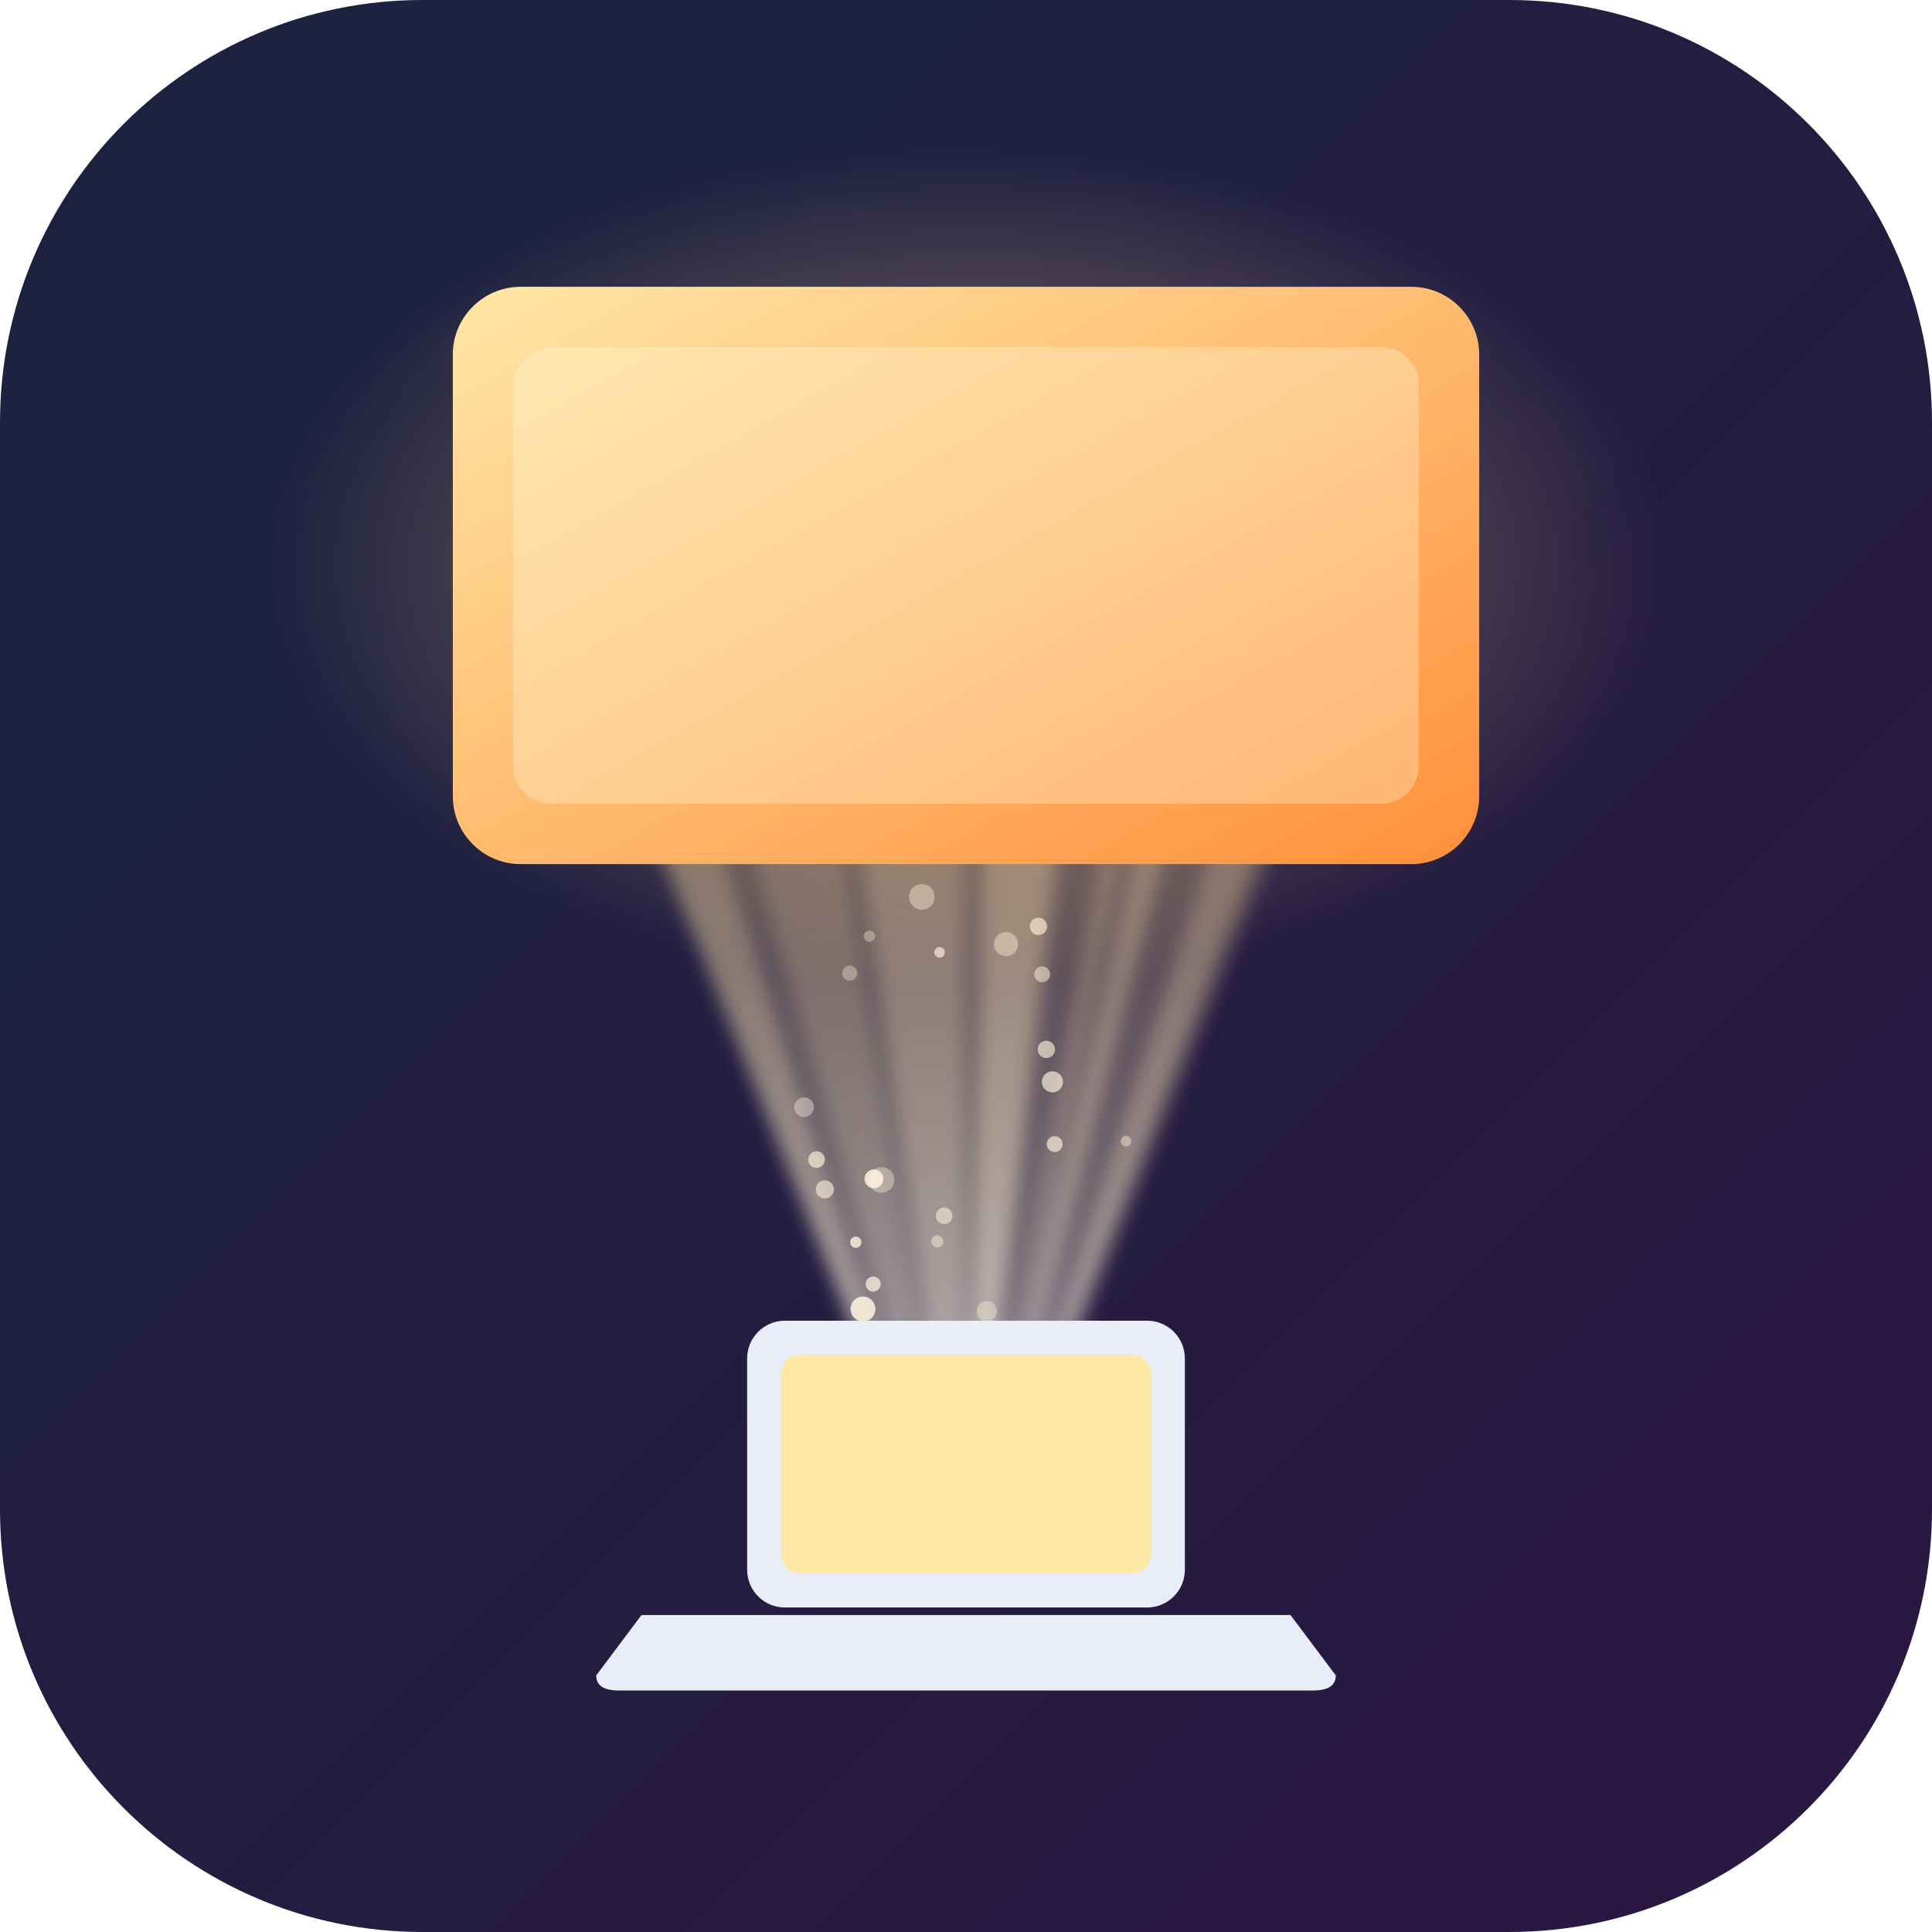
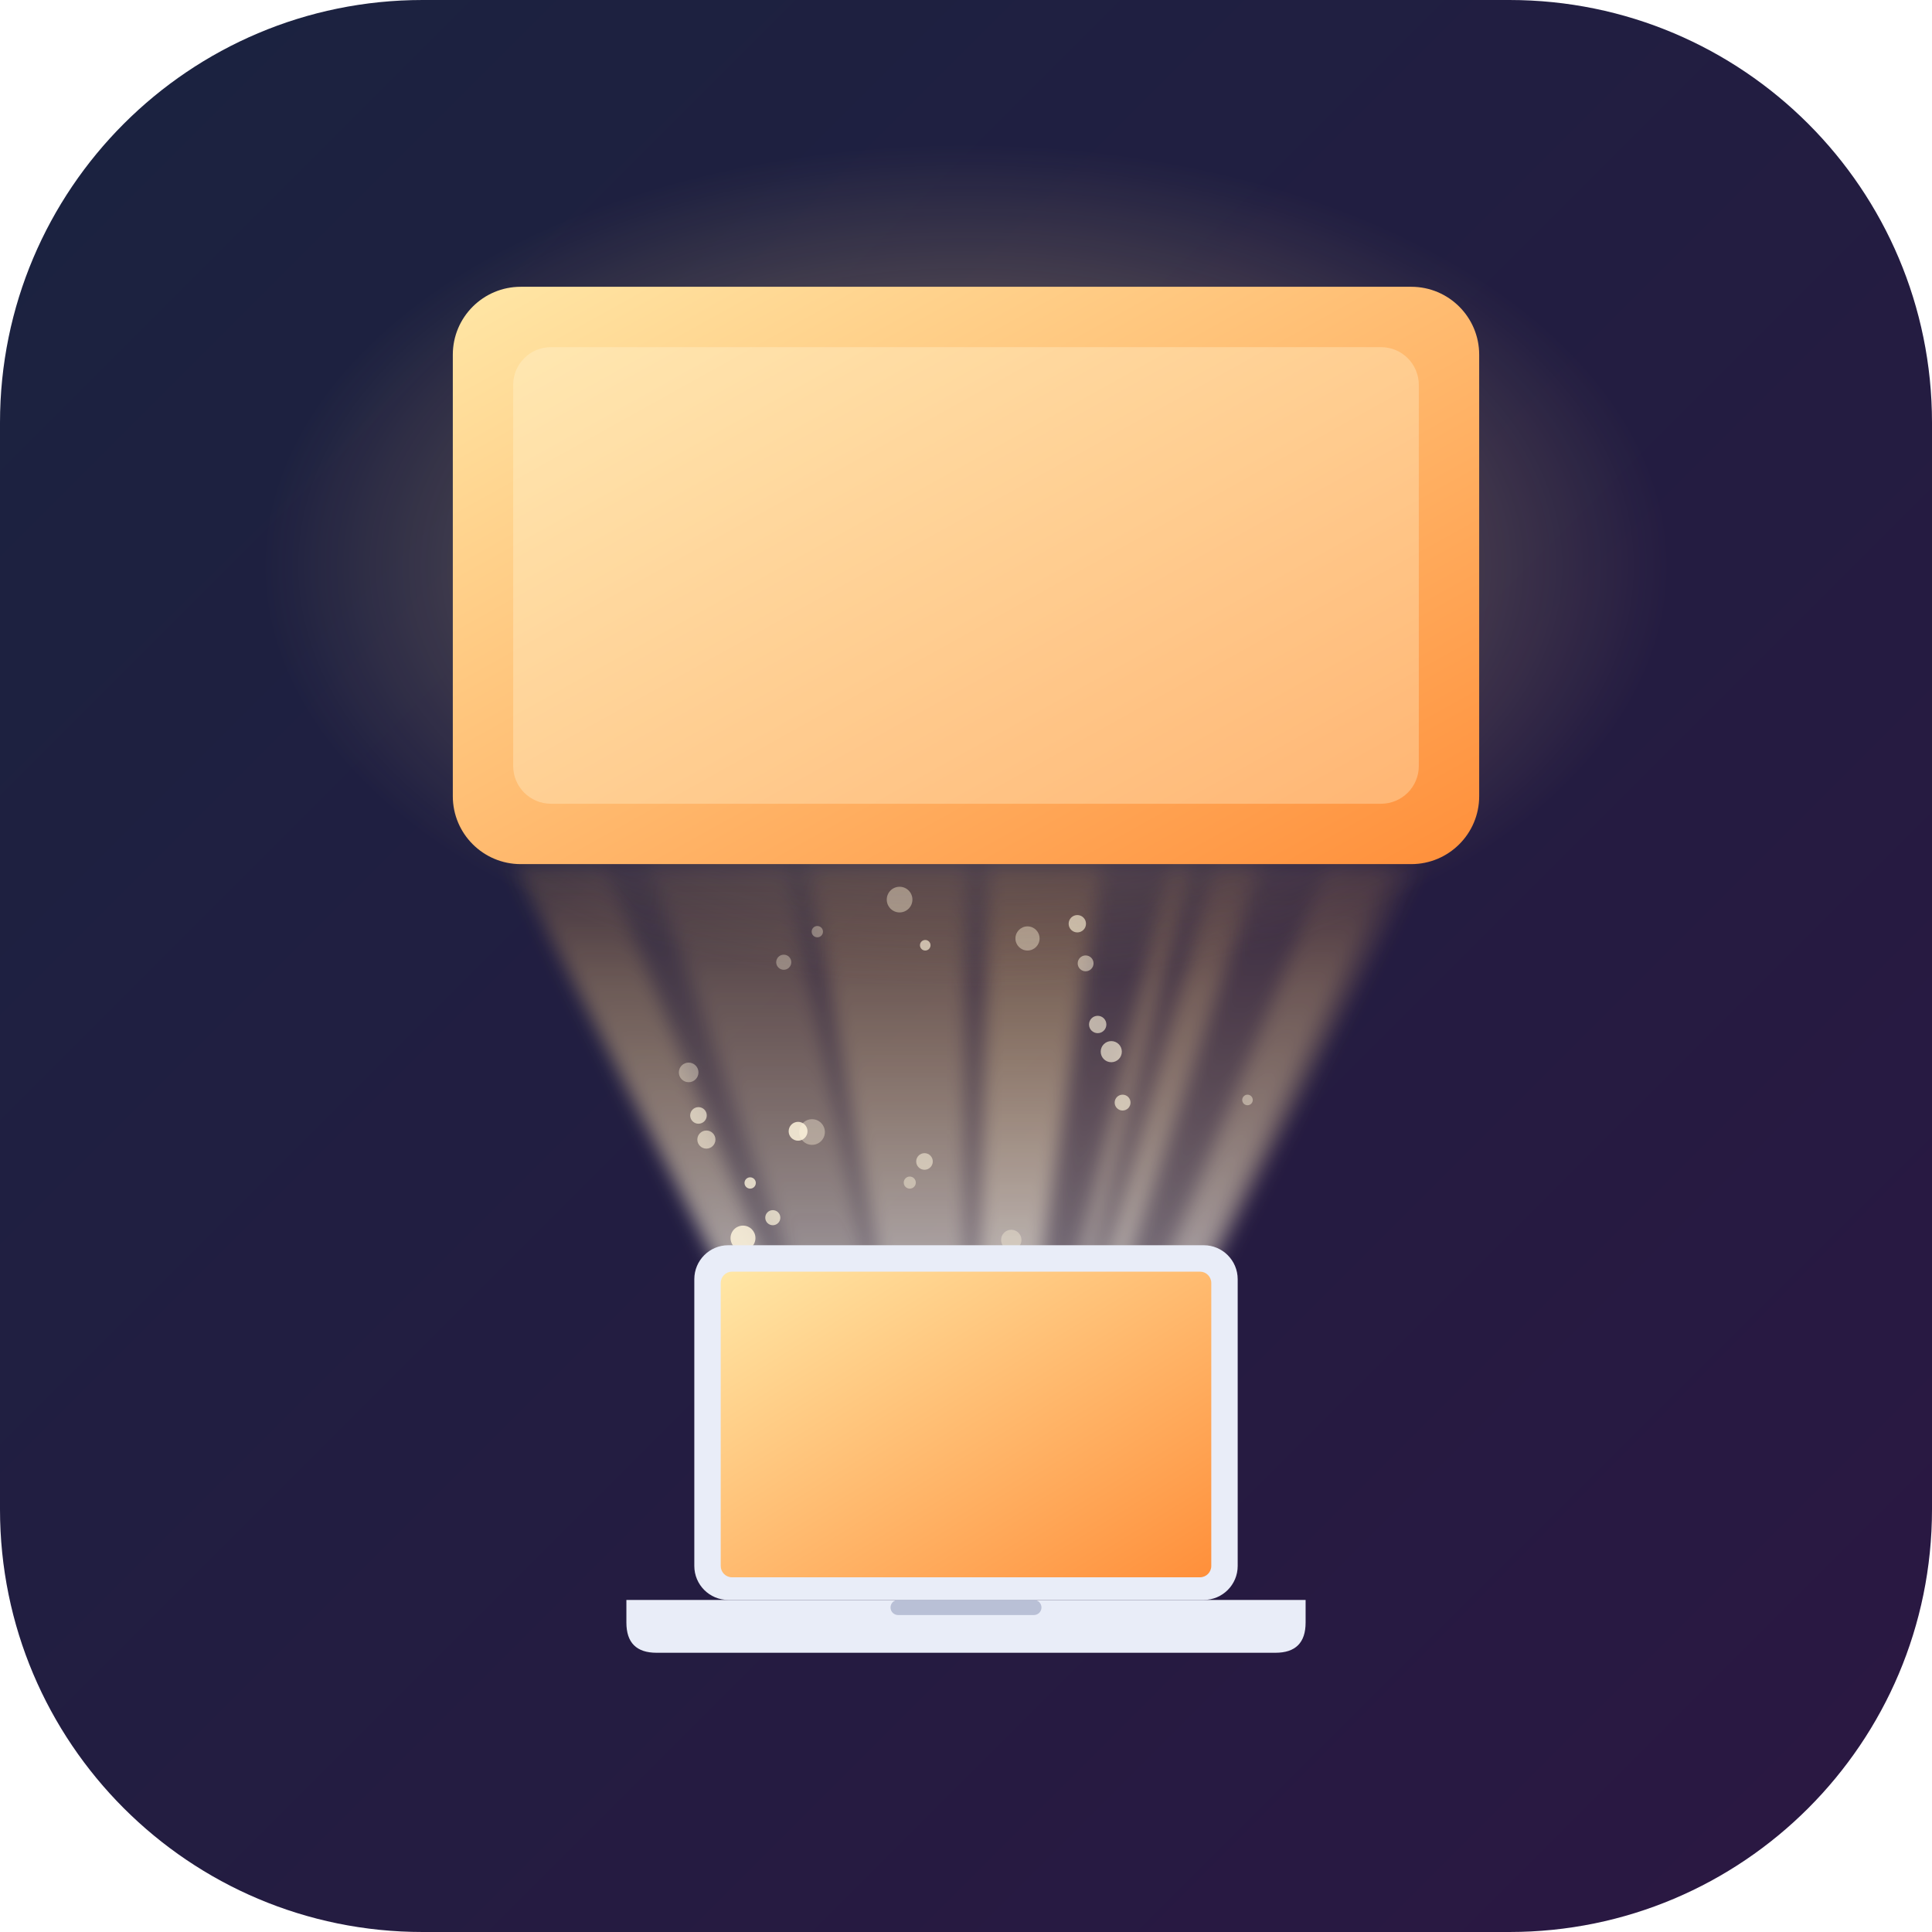
<svg xmlns="http://www.w3.org/2000/svg" width="512" height="512" viewBox="0 0 512 512">
  <defs>
    <linearGradient id="bg" x1="0" y1="0" x2="1" y2="1">
      <stop offset="0" stop-color="#1A2340" />
      <stop offset="1" stop-color="#2B1742" />
    </linearGradient>
    <linearGradient id="cone" x1="0" y1="1" x2="0" y2="0">
      <stop offset="0" stop-color="#FFF4D6" stop-opacity="0.38" />
      <stop offset="1" stop-color="#FFB547" stop-opacity="0.08" />
    </linearGradient>
    <linearGradient id="ray" x1="0" y1="1" x2="0" y2="0">
      <stop offset="0" stop-color="#FFFBEF" />
      <stop offset="0.7" stop-color="#FFD58A" stop-opacity="0.55" />
      <stop offset="1" stop-color="#FFB547" stop-opacity="0.15" />
    </linearGradient>
    <linearGradient id="screen" x1="0" y1="0" x2="1" y2="1">
      <stop offset="0" stop-color="#FFE7A6" />
      <stop offset="1" stop-color="#FF8F3A" />
    </linearGradient>
    <radialGradient id="halo" cx="0.5" cy="0.5" r="0.5">
      <stop offset="0" stop-color="#FFD98A" stop-opacity="0.5" />
      <stop offset="1" stop-color="#FFD98A" stop-opacity="0" />
    </radialGradient>
    <filter id="soft" x="-20%" y="-20%" width="140%" height="140%">
      <feGaussianBlur stdDeviation="2.4" />
    </filter>
  </defs>
  <rect width="512" height="512" rx="112" fill="url(#bg)" />
  <g filter="url(#soft)">
-     <path d="M230.0,362.0L282.0,362.0L392.0,90.0L120.0,90.0Z" fill="url(#cone)" />
-     <path d="M230.0,362.0L235.2,362.0L147.2,90.0L120.0,90.0Z" fill="url(#ray)" fill-opacity="0.37" />
-     <path d="M237.8,362.0L245.6,362.0L201.6,90.0L160.8,90.0Z" fill="url(#ray)" fill-opacity="0.27" />
-     <path d="M246.9,362.0L256.0,362.0L256.0,90.0L208.4,90.0Z" fill="url(#ray)" fill-opacity="0.40" />
-     <path d="M257.3,362.0L263.8,362.0L296.8,90.0L262.8,90.0Z" fill="url(#ray)" fill-opacity="0.51" />
-     <path d="M267.7,362.0L269.0,362.0L324.0,90.0L317.2,90.0Z" fill="url(#ray)" fill-opacity="0.43" />
-     <path d="M270.3,362.0L272.9,362.0L344.4,90.0L330.8,90.0Z" fill="url(#ray)" fill-opacity="0.42" />
-     <path d="M276.8,362.0L280.7,362.0L385.2,90.0L364.8,90.0Z" fill="url(#ray)" fill-opacity="0.35" />
+     <path d="M191.0,337.0L321.0,337.0L376.0,229.0L136.0,229.0Z" fill="url(#cone)" />
+     <path d="M191.0,337.0L204.0,337.0L160.0,229.0L136.0,229.0Z" fill="url(#ray)" fill-opacity="0.37" />
+     <path d="M210.5,337.0L230.0,337.0L208.0,229.0L172.0,229.0Z" fill="url(#ray)" fill-opacity="0.27" />
+     <path d="M233.2,337.0L256.0,337.0L256.0,229.0L214.0,229.0Z" fill="url(#ray)" fill-opacity="0.40" />
+     <path d="M259.2,337.0L275.5,337.0L292.0,229.0L262.0,229.0Z" fill="url(#ray)" fill-opacity="0.51" />
+     <path d="M285.2,337.0L288.5,337.0L316.0,229.0L310.0,229.0Z" fill="url(#ray)" fill-opacity="0.43" />
+     <path d="M291.8,337.0L298.2,337.0L334.0,229.0L322.0,229.0Z" fill="url(#ray)" fill-opacity="0.42" />
+     <path d="M308.0,337.0L317.8,337.0L370.0,229.0L352.0,229.0Z" fill="url(#ray)" fill-opacity="0.35" />
  </g>
-   <circle cx="278.9" cy="286.7" r="2.8" fill="#FFF6DE" fill-opacity="0.66" />
-   <circle cx="226.8" cy="329.2" r="1.5" fill="#FFF6DE" fill-opacity="0.79" />
-   <circle cx="279.5" cy="303.2" r="2.1" fill="#FFF6DE" fill-opacity="0.65" />
-   <circle cx="225.2" cy="257.9" r="2.0" fill="#FFF6DE" fill-opacity="0.35" />
-   <circle cx="275.2" cy="245.5" r="2.3" fill="#FFF6DE" fill-opacity="0.63" />
-   <circle cx="231.4" cy="340.3" r="2.0" fill="#FFF6DE" fill-opacity="0.73" />
-   <circle cx="213.1" cy="293.4" r="2.6" fill="#FFF6DE" fill-opacity="0.40" />
-   <circle cx="230.4" cy="248.1" r="1.5" fill="#FFF6DE" fill-opacity="0.36" />
-   <circle cx="233.6" cy="312.7" r="3.4" fill="#FFF6DE" fill-opacity="0.38" />
-   <circle cx="277.3" cy="278.1" r="2.3" fill="#FFF6DE" fill-opacity="0.63" />
-   <circle cx="276.2" cy="258.2" r="2.1" fill="#FFF6DE" fill-opacity="0.51" />
-   <circle cx="244.3" cy="237.7" r="3.4" fill="#FFF6DE" fill-opacity="0.42" />
-   <circle cx="218.6" cy="315.2" r="2.4" fill="#FFF6DE" fill-opacity="0.59" />
-   <circle cx="231.6" cy="312.4" r="2.5" fill="#FFF6DE" fill-opacity="0.84" />
-   <circle cx="250.2" cy="322.2" r="2.2" fill="#FFF6DE" fill-opacity="0.55" />
-   <circle cx="228.7" cy="346.9" r="3.3" fill="#FFF6DE" fill-opacity="0.84" />
-   <circle cx="298.4" cy="302.4" r="1.4" fill="#FFF6DE" fill-opacity="0.44" />
-   <circle cx="261.5" cy="347.5" r="2.7" fill="#FFF6DE" fill-opacity="0.37" />
-   <circle cx="249.0" cy="252.4" r="1.4" fill="#FFF6DE" fill-opacity="0.66" />
-   <circle cx="248.4" cy="329.0" r="1.6" fill="#FFF6DE" fill-opacity="0.45" />
-   <circle cx="216.4" cy="307.3" r="2.2" fill="#FFF6DE" fill-opacity="0.66" />
-   <circle cx="266.6" cy="250.2" r="3.2" fill="#FFF6DE" fill-opacity="0.42" />
+   <circle cx="294.5" cy="278.7" r="2.8" fill="#FFF6DE" fill-opacity="0.66" />
+   <circle cx="198.8" cy="313.5" r="1.5" fill="#FFF6DE" fill-opacity="0.79" />
+   <circle cx="297.5" cy="292.2" r="2.1" fill="#FFF6DE" fill-opacity="0.65" />
+   <circle cx="207.7" cy="255.0" r="2.0" fill="#FFF6DE" fill-opacity="0.35" />
+   <circle cx="285.5" cy="244.8" r="2.3" fill="#FFF6DE" fill-opacity="0.63" />
+   <circle cx="204.8" cy="322.7" r="2.0" fill="#FFF6DE" fill-opacity="0.73" />
+   <circle cx="182.5" cy="284.2" r="2.6" fill="#FFF6DE" fill-opacity="0.40" />
+   <circle cx="216.6" cy="246.9" r="1.5" fill="#FFF6DE" fill-opacity="0.36" />
+   <circle cx="215.2" cy="300.0" r="3.4" fill="#FFF6DE" fill-opacity="0.38" />
+   <circle cx="290.9" cy="271.5" r="2.3" fill="#FFF6DE" fill-opacity="0.63" />
+   <circle cx="287.7" cy="255.3" r="2.1" fill="#FFF6DE" fill-opacity="0.51" />
+   <circle cx="238.4" cy="238.4" r="3.4" fill="#FFF6DE" fill-opacity="0.42" />
+   <circle cx="187.2" cy="302.0" r="2.4" fill="#FFF6DE" fill-opacity="0.59" />
+   <circle cx="211.5" cy="299.8" r="2.5" fill="#FFF6DE" fill-opacity="0.84" />
+   <circle cx="245.0" cy="307.8" r="2.2" fill="#FFF6DE" fill-opacity="0.55" />
+   <circle cx="196.9" cy="328.1" r="3.3" fill="#FFF6DE" fill-opacity="0.84" />
+   <circle cx="330.6" cy="291.5" r="1.4" fill="#FFF6DE" fill-opacity="0.44" />
+   <circle cx="268.0" cy="328.6" r="2.7" fill="#FFF6DE" fill-opacity="0.37" />
+   <circle cx="245.2" cy="250.5" r="1.4" fill="#FFF6DE" fill-opacity="0.66" />
+   <circle cx="241.1" cy="313.4" r="1.6" fill="#FFF6DE" fill-opacity="0.45" />
+   <circle cx="185.1" cy="295.6" r="2.2" fill="#FFF6DE" fill-opacity="0.66" />
+   <circle cx="272.3" cy="248.7" r="3.2" fill="#FFF6DE" fill-opacity="0.42" />
  <ellipse cx="256" cy="150" rx="186" ry="112" fill="url(#halo)" />
  <path d="M138,76h236a18,18 0,0 1,18 18v117a18,18 0,0 1,-18 18h-236a18,18 0,0 1,-18 -18v-117a18,18 0,0 1,18 -18z" fill="url(#screen)" />
  <path d="M146,92h220a10,10 0,0 1,10 10v101a10,10 0,0 1,-10 10h-220a10,10 0,0 1,-10 -10v-101a10,10 0,0 1,10 -10z" fill="#FFF6DC" fill-opacity="0.32" />
-   <path d="M208,350h96a10,10 0,0 1,10 10v56a10,10 0,0 1,-10 10h-96a10,10 0,0 1,-10 -10v-56a10,10 0,0 1,10 -10z" fill="#E9EDF8" />
-   <path d="M212,359h88a5,5 0,0 1,5 5v48a5,5 0,0 1,-5 5h-88a5,5 0,0 1,-5 -5v-48a5,5 0,0 1,5 -5z" fill="#FFE7A6" />
-   <path d="M170 428 H342 L354 444 Q354 448 348 448 H164 Q158 448 158 444 Z" fill="#E9EDF8" />
+   <path d="M193,330h126a9,9 0,0 1,9 9v76a9,9 0,0 1,-9 9h-126a9,9 0,0 1,-9 -9v-76a9,9 0,0 1,9 -9z" fill="#E9EDF8" />
+   <path d="M194,337h124a3,3 0,0 1,3 3v75a3,3 0,0 1,-3 3h-124a3,3 0,0 1,-3 -3v-75a3,3 0,0 1,3 -3z" fill="url(#screen)" />
+   <path d="M166 424 H346 V430 Q346 438 338 438 H174 Q166 438 166 430 Z" fill="#E9EDF8" />
+   <path d="M238,424h36a2,2 0,0 1,2 2v0a2,2 0,0 1,-2 2h-36a2,2 0,0 1,-2 -2v-0a2,2 0,0 1,2 -2z" fill="#B9C0D6" />
</svg>
